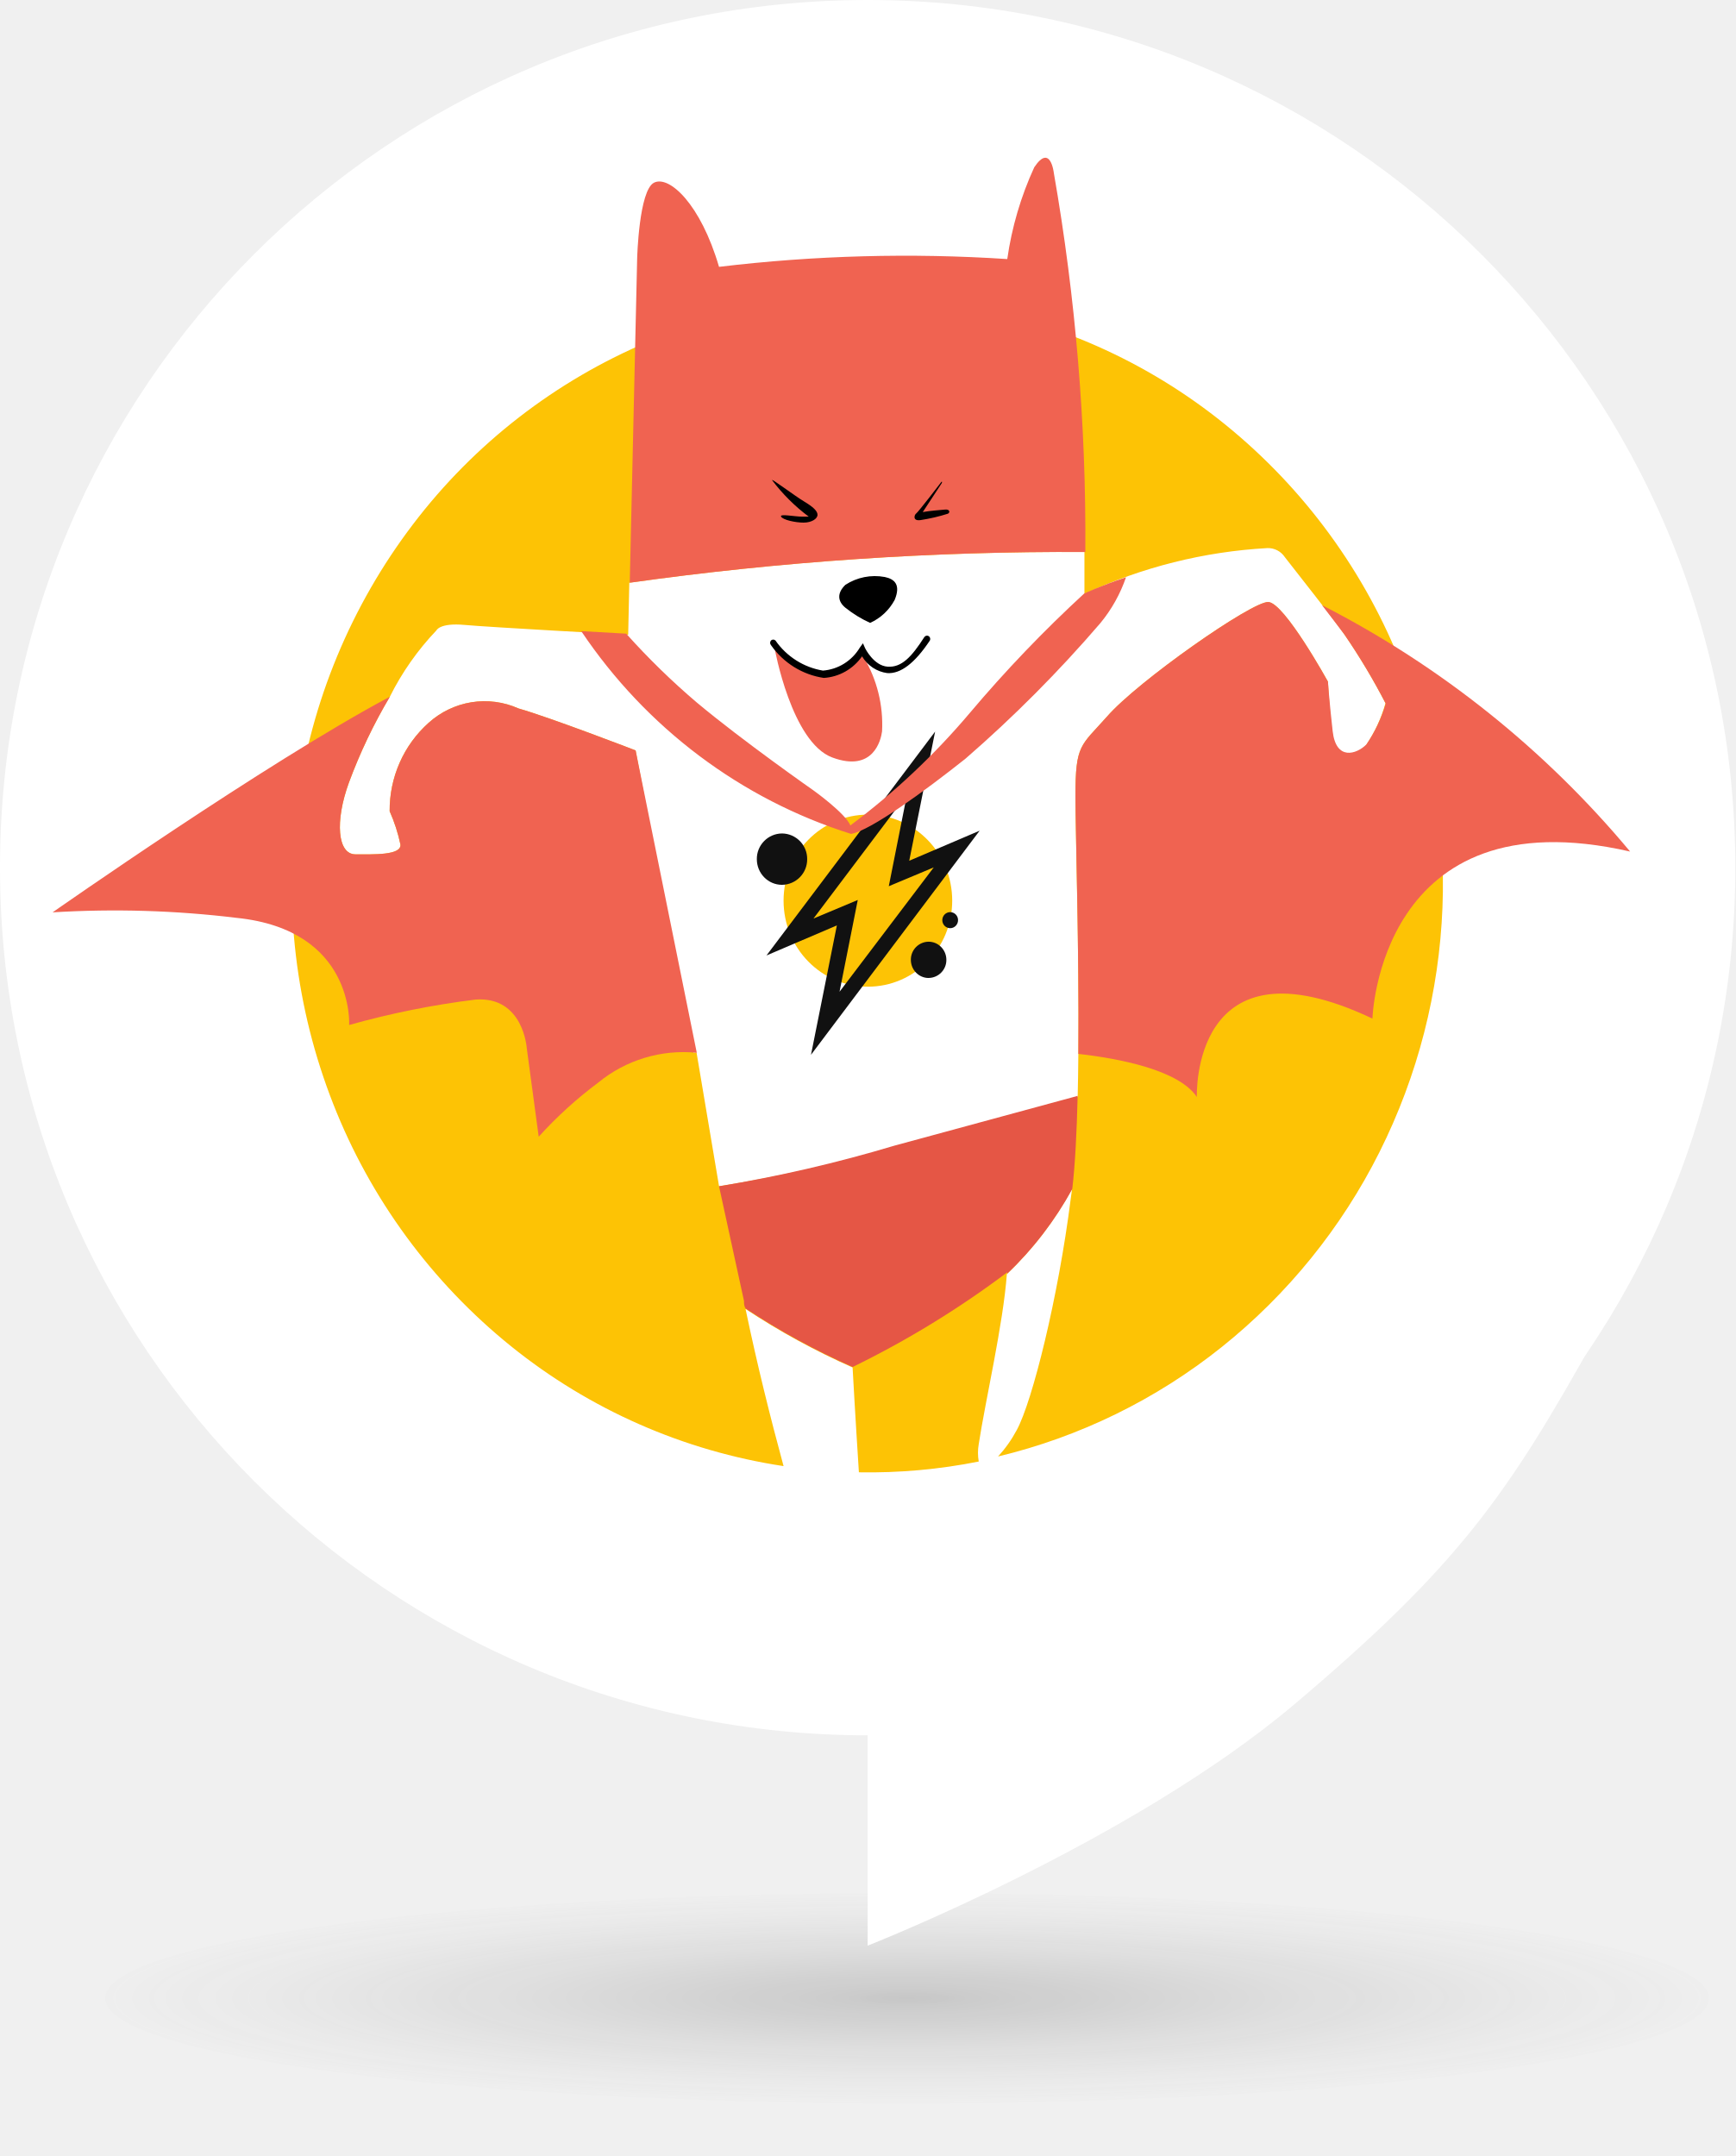
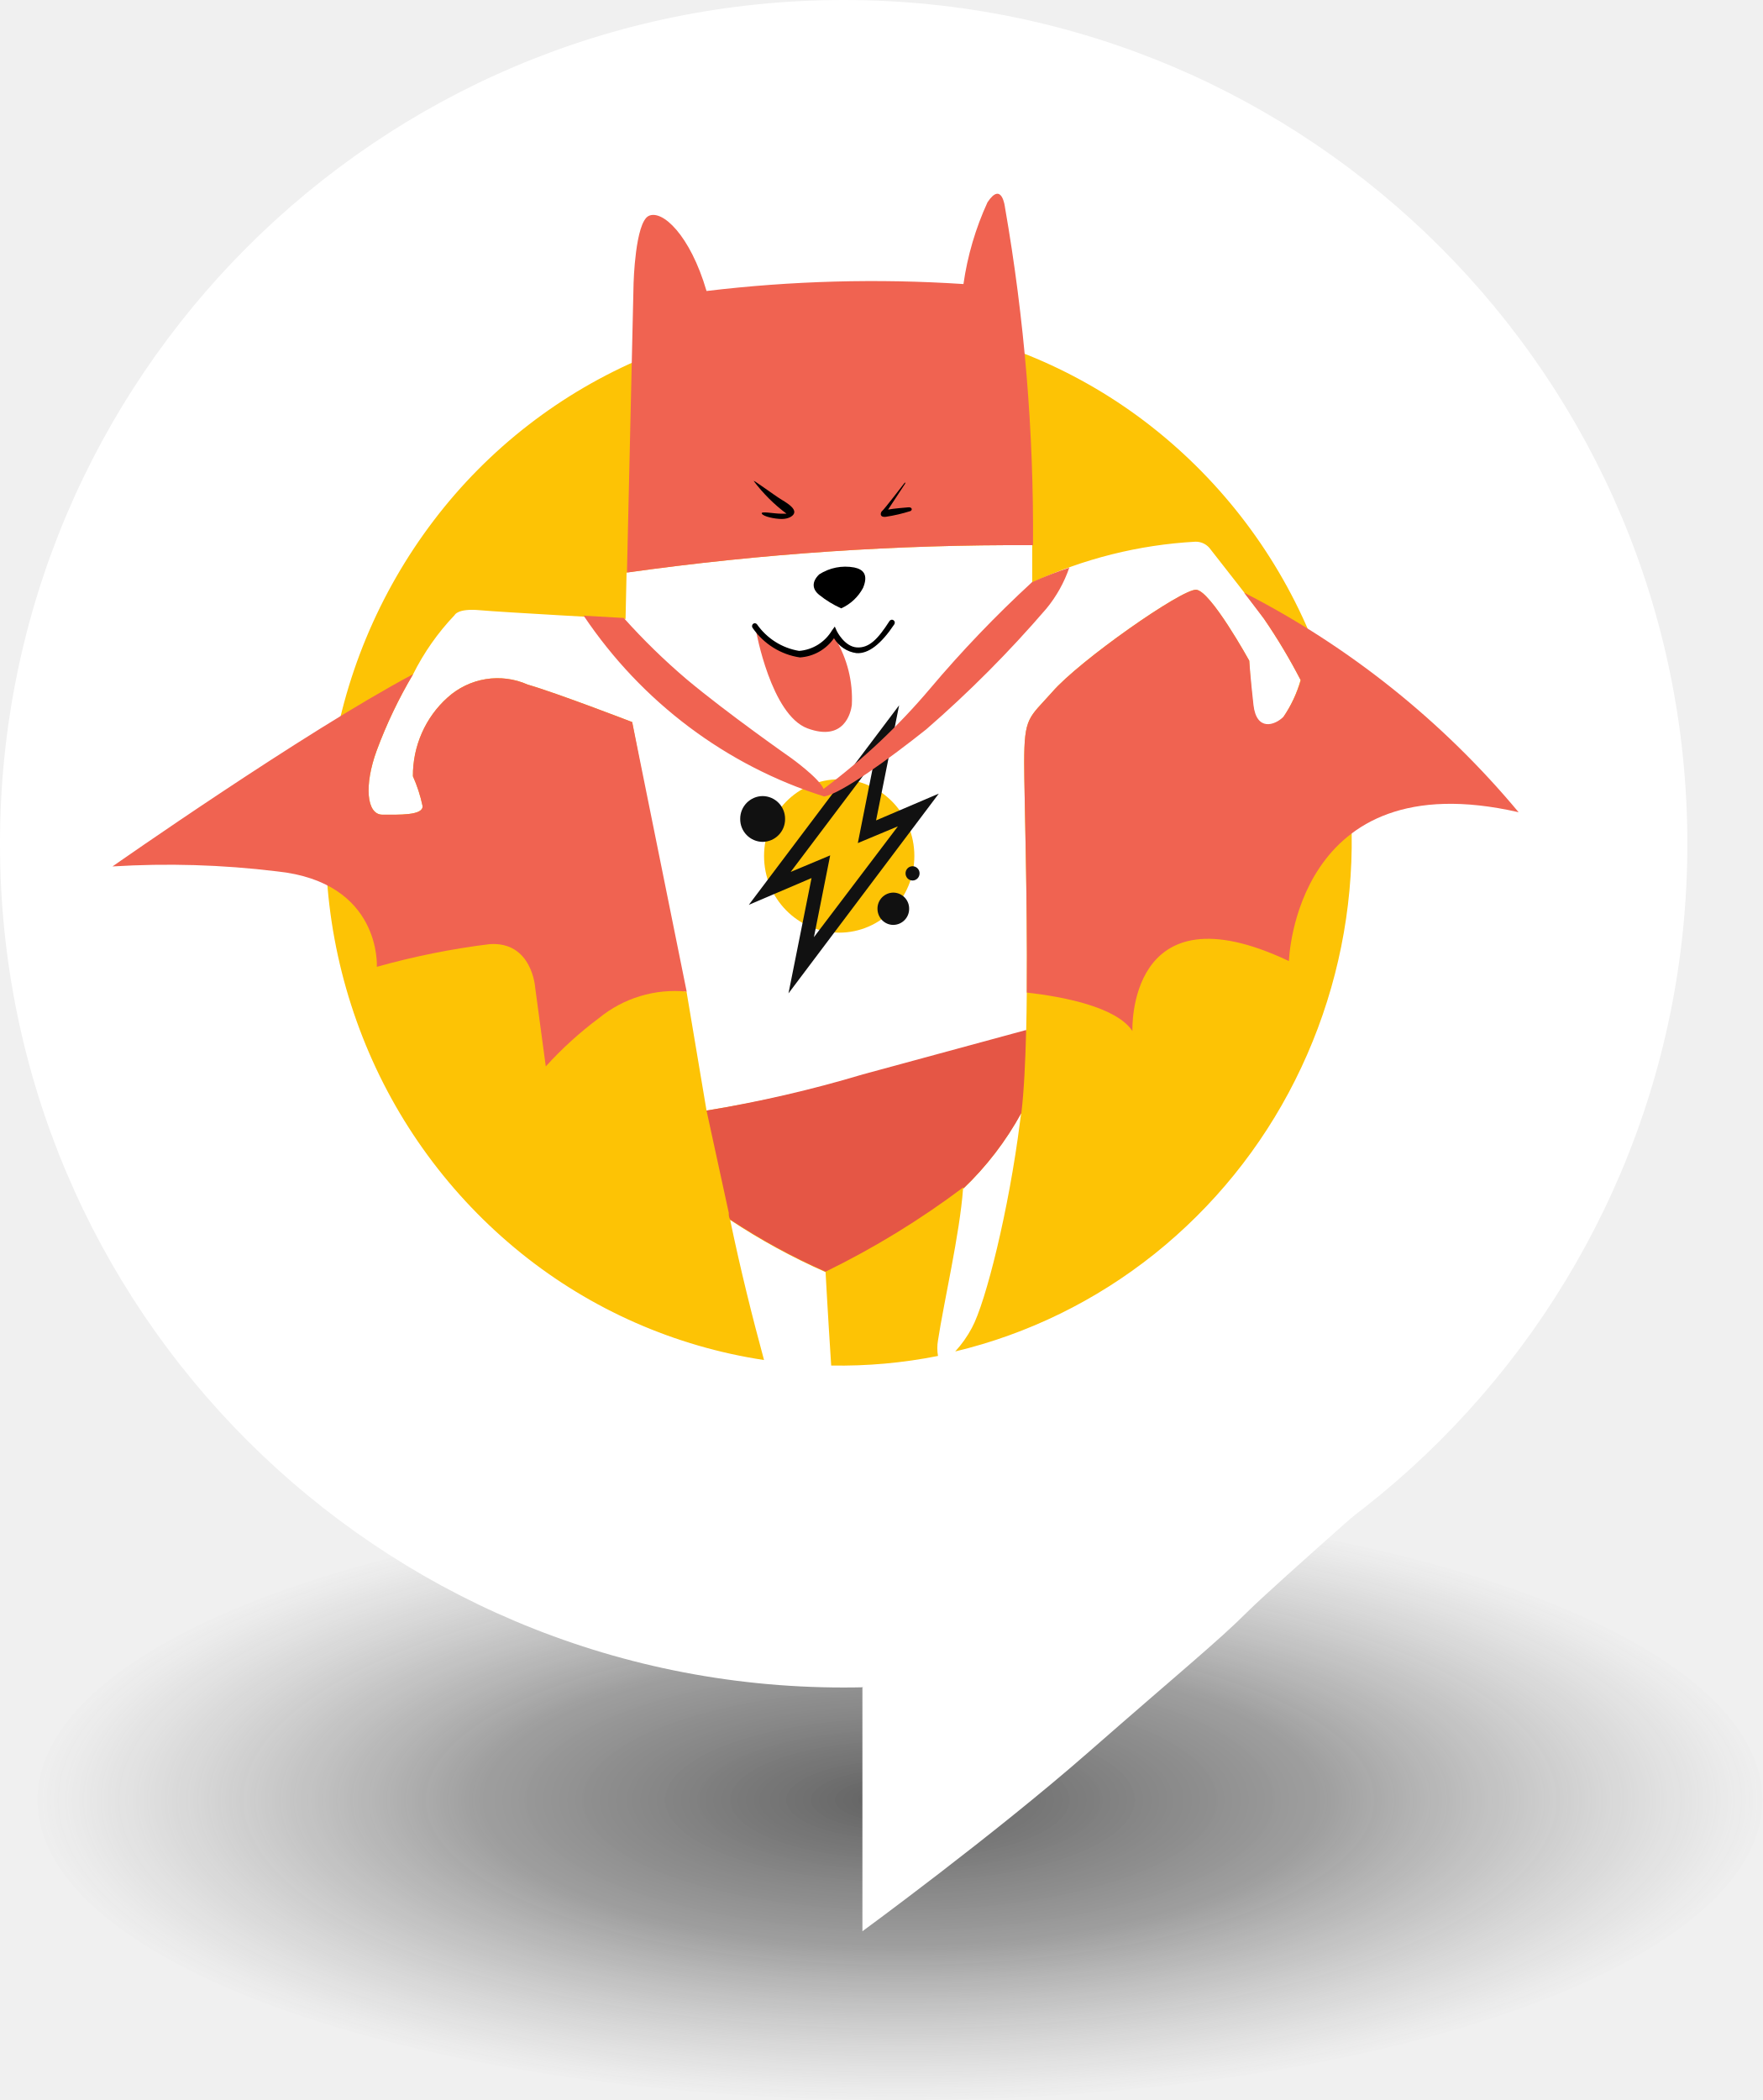
- <svg xmlns="http://www.w3.org/2000/svg" width="66" height="82" fill="none">
-   <ellipse cx="34.5" cy="76" rx="30.5" ry="4" fill="url(#a)" />
-   <path d="M33 74V60.875L65 39s-1.782 7.286-4.298 11.813c-3.386 6.09-5.254 8.75-11.463 14C43.029 70.063 33 74 33 74Z" fill="#fff" />
-   <circle cx="33" cy="33" r="33" fill="#fff" />
-   <path d="M53.208 25.05a22.293 22.293 0 0 0-6.886-9.125 21.672 21.672 0 0 0-10.426-4.415 21.504 21.504 0 0 0-11.197 1.469 21.954 21.954 0 0 0-8.992 6.963 22.581 22.581 0 0 0-4.399 10.606 22.76 22.76 0 0 0 1.364 11.433 22.31 22.31 0 0 0 6.763 9.22 21.684 21.684 0 0 0 10.367 4.56c-.496-1.823-1-3.839-1.446-5.976 1.294.856 2.656 1.6 4.071 2.225 0 0 .103 1.884.24 3.987 1.529.027 3.057-.11 4.558-.41a1.908 1.908 0 0 1 0-.663c.248-1.632.932-4.572 1.069-6.465a13.243 13.243 0 0 0 2.48-3.237l-.052.384c-.47 3.716-1.453 7.686-2.052 8.785a4.865 4.865 0 0 1-.71 1.004 21.747 21.747 0 0 0 8.501-4.158 22.278 22.278 0 0 0 6.004-7.416 22.77 22.77 0 0 0 .743-18.77Zm-1.257 3.308c-.376.375-1.154.628-1.283-.507a30.81 30.81 0 0 1-.162-1.928s-1.65-2.992-2.266-3.027c-.616-.035-4.986 3.027-6.14 4.362-1.001 1.126-1.198 1.047-1.198 3.028 0 1.491.188 7.127.086 11.437l-6.97 1.894a53.797 53.797 0 0 1-6.67 1.5l-.856-5.086h-.12l-2.197-11.49s-3.259-1.257-4.456-1.597a3.157 3.157 0 0 0-1.79-.235 3.189 3.189 0 0 0-1.63.785 4.418 4.418 0 0 0-1.1 1.515 4.499 4.499 0 0 0-.38 1.844c.18.405.318.83.41 1.265.043.418-1.026.375-1.71.375-.684 0-.787-1.257-.248-2.73.42-1.135.941-2.227 1.556-3.264a10.352 10.352 0 0 1 1.77-2.521s.12-.297 1.07-.21c.949.088 6.225.375 6.225.375l.043-1.98a119.71 119.71 0 0 1 17.31-1.169v1.597a18.947 18.947 0 0 1 6.96-1.745.765.765 0 0 1 .659.34c.29.375 2.06 2.617 2.266 2.94a24.51 24.51 0 0 1 1.565 2.617 5.493 5.493 0 0 1-.744 1.606v.009Z" fill="#FDC305" />
-   <path d="M50.284 23.018c.402.523.752.986.855 1.125a24.51 24.51 0 0 1 1.565 2.618 5.49 5.49 0 0 1-.735 1.553c-.377.375-1.155.628-1.283-.506-.128-1.134-.18-1.885-.18-1.885s-1.65-2.992-2.266-3.027c-.616-.035-4.986 3.027-6.14 4.362-1 1.126-1.197 1.047-1.197 3.028 0 1.308.145 5.801.11 9.797 1.549.175 3.823.61 4.508 1.64 0 0-.248-6.264 6.678-2.983 0 0 .24-8.542 9.801-6.352a37.507 37.507 0 0 0-11.716-9.37ZM41.279 20.994A80.462 80.462 0 0 0 40.08 6.572s-.128-1.134-.744-.209a12.626 12.626 0 0 0-1.026 3.49 59.425 59.425 0 0 0-10.963.296c-.701-2.399-1.899-3.49-2.472-3.201-.573.287-.641 2.861-.641 2.861l-.282 12.354c5.74-.809 11.53-1.2 17.326-1.169Z" fill="#F06351" />
-   <path d="M40.782 45.222c.111-.934.171-2.172.205-3.542l-6.97 1.893a53.8 53.8 0 0 1-6.67 1.544l.95 4.363c0 .096 0 .191.06.287 1.294.856 2.655 1.6 4.07 2.225a36.127 36.127 0 0 0 5.884-3.603v.052a13.243 13.243 0 0 0 2.471-3.22Z" fill="#E55645" />
-   <path d="M29.366 18.263c-.043-.087.855.593 1.206.803.35.21.521.366.521.515 0 .148-.222.296-.53.296-.308 0-.787-.104-.855-.227-.068-.122.513 0 .804 0h.248a6.977 6.977 0 0 1-1.394-1.387ZM35.78 18.36s-.855 1.116-.932 1.168c-.077.053-.146.297.162.253a6.808 6.808 0 0 0 1.044-.244c.094-.052.06-.174-.103-.157-.163.017-.582.044-.855.096l.727-1.108s.025-.105-.043-.009ZM33.095 23.69c.396-.178.724-.485.932-.873.24-.575 0-.794-.377-.872a2.061 2.061 0 0 0-1.496.297c-.334.322-.29.636 0 .872.289.231.605.425.94.576Z" fill="#000" />
-   <path d="M32.787 24.79a1.785 1.785 0 0 1-.394.523c-.243.2-.543.316-.855.331-.47.047-.942-.09-1.317-.384a1.719 1.719 0 0 1-.453-.392.856.856 0 0 0-.308-.218s.642 3.585 2.198 4.161c1.556.576 1.847-.663 1.89-.994a4.99 4.99 0 0 0-.702-2.827c0-.262-.017-.087-.06-.2Z" fill="#F06351" />
-   <path d="M31.333 25.784c-.4-.059-.785-.2-1.13-.414a3.016 3.016 0 0 1-.88-.834.132.132 0 0 1 0-.174.119.119 0 0 1 .132-.027.121.121 0 0 1 .04.027c.21.303.48.56.79.756.309.196.654.327 1.014.387a1.78 1.78 0 0 0 .804-.264c.244-.152.449-.36.598-.609l.12-.166.085.192s.325.663.855.698c.53.035.907-.366 1.394-1.125a.123.123 0 0 1 .171-.035.128.128 0 0 1 .034.174c-.57.855-1.108 1.265-1.616 1.23a1.31 1.31 0 0 1-.55-.207 1.34 1.34 0 0 1-.407-.43 1.946 1.946 0 0 1-.636.578c-.252.142-.531.225-.818.243Z" fill="#000" />
-   <path d="M33.009 37.527c1.771 0 3.207-1.465 3.207-3.272 0-1.807-1.436-3.272-3.207-3.272s-3.207 1.465-3.207 3.272c0 1.807 1.436 3.272 3.207 3.272Z" fill="#FDC305" />
-   <path d="m37.259 31.594-2.677 1.143.984-4.912-6.414 8.515 2.677-1.143-.984 4.921 6.414-8.524Zm-6.32 3.342 3.558-4.72-.693 3.49 1.71-.716-3.583 4.729.693-3.49-1.685.707ZM29.742 33.653a.968.968 0 0 0 .958-.977.968.968 0 0 0-.958-.977.968.968 0 0 0-.957.977c0 .54.428.977.957.977ZM35.318 37.195a.683.683 0 0 0 .676-.689c0-.38-.303-.69-.676-.69a.683.683 0 0 0-.675.69c0 .38.302.69.675.69ZM36.14 35.302c.164 0 .298-.137.298-.305a.302.302 0 0 0-.299-.306c-.165 0-.3.137-.3.306 0 .168.135.305.3.305Z" fill="#111" />
-   <path d="M41.236 22.573a49.68 49.68 0 0 0-4.353 4.546 27.484 27.484 0 0 1-4.54 4.275c-.19-.463-1.395-1.326-1.395-1.326s-2.685-1.876-4.447-3.35a27.514 27.514 0 0 1-2.685-2.618l-1.71-.096c2.468 3.68 6.085 6.397 10.262 7.712.735-.122 2.805-1.631 4.353-2.861a49.809 49.809 0 0 0 5.13-5.156 5.597 5.597 0 0 0 .976-1.745c-.975.331-1.591.62-1.591.62ZM24.175 28.54s-3.258-1.256-4.456-1.596a3.158 3.158 0 0 0-1.789-.235 3.19 3.19 0 0 0-1.631.785 4.418 4.418 0 0 0-1.099 1.515 4.499 4.499 0 0 0-.38 1.844c.18.405.318.83.41 1.265.043.418-1.027.375-1.71.375-.685 0-.787-1.257-.249-2.73.42-1.135.942-2.227 1.557-3.264C10.167 28.977 2 34.7 2 34.7a38.402 38.402 0 0 1 7.004.21c4.49.462 4.276 4.074 4.276 4.074a32.466 32.466 0 0 1 4.815-.968c1.813-.123 1.94 1.85 1.94 1.85l.454 3.367c.688-.76 1.447-1.45 2.266-2.06a5.111 5.111 0 0 1 3.746-1.133l-2.326-11.5Z" fill="#F06351" />
+ <svg xmlns="http://www.w3.org/2000/svg" width="94" height="112" fill="none">
+   <ellipse cx="48" cy="96" rx="46" ry="16" fill="url(#a)" />
+   <path d="M46 103V90l12.5-8L76 77.5s-8 7-9.5 8.5-3.5 3.125-8.5 7.5-12 9.5-12 9.5Z" fill="#fff" />
+   <circle cx="45" cy="45" r="45" fill="#fff" />
+   <path d="M70.01 34.147a27.867 27.867 0 0 0-8.607-11.408 27.089 27.089 0 0 0-13.033-5.518 26.88 26.88 0 0 0-13.996 1.836 27.441 27.441 0 0 0-11.24 8.703 28.226 28.226 0 0 0-5.499 13.259 28.45 28.45 0 0 0 1.705 14.29 27.888 27.888 0 0 0 8.454 11.526 27.105 27.105 0 0 0 12.958 5.7c-.62-2.28-1.25-4.799-1.806-7.47 1.617 1.07 3.319 2 5.088 2.78 0 0 .128 2.356.3 4.984a26.714 26.714 0 0 0 5.697-.512 2.384 2.384 0 0 1 0-.83c.31-2.038 1.165-5.714 1.336-8.08a16.555 16.555 0 0 0 3.1-4.046l-.064.48c-.588 4.645-1.817 9.607-2.566 10.982-.242.454-.54.876-.887 1.254 3.87-.926 7.496-2.7 10.626-5.198a27.846 27.846 0 0 0 7.505-9.27 28.408 28.408 0 0 0 2.996-11.626c.16-4.052-.545-8.09-2.067-11.836ZM68.44 38.28c-.47.47-1.443.785-1.604-.632-.16-1.418-.203-2.41-.203-2.41s-2.063-3.741-2.833-3.785c-.77-.043-6.232 3.784-7.675 5.453-1.25 1.407-1.496 1.309-1.496 3.784 0 1.865.235 8.91.106 14.298l-8.712 2.366a67.255 67.255 0 0 1-8.338 1.876l-1.069-6.358h-.15l-2.747-14.363s-4.073-1.57-5.57-1.996a3.947 3.947 0 0 0-2.236-.293 3.986 3.986 0 0 0-2.04.98 5.522 5.522 0 0 0-1.372 1.894 5.624 5.624 0 0 0-.477 2.305c.227.507.399 1.037.514 1.581.053.524-1.283.47-2.138.47s-.984-1.571-.31-3.414a25.088 25.088 0 0 1 1.945-4.079 12.944 12.944 0 0 1 2.213-3.151s.15-.371 1.336-.262c1.187.109 7.782.469 7.782.469l.054-2.476c7.169-1.01 14.4-1.498 21.636-1.461v1.995a23.688 23.688 0 0 1 8.702-2.18.956.956 0 0 1 .464.106.978.978 0 0 1 .359.319c.363.469 2.576 3.271 2.833 3.675a30.653 30.653 0 0 1 1.956 3.272 6.868 6.868 0 0 1-.93 2.006v.011Z" fill="#FDC305" />
+   <path d="M66.355 31.606c.502.654.94 1.232 1.069 1.407a30.652 30.652 0 0 1 1.956 3.271 6.864 6.864 0 0 1-.92 1.942c-.47.469-1.442.785-1.603-.633-.16-1.418-.224-2.356-.224-2.356s-2.063-3.74-2.833-3.784c-.77-.043-6.232 3.784-7.675 5.453-1.251 1.407-1.497 1.309-1.497 3.784 0 1.636.182 7.253.14 12.247 1.934.218 4.777.764 5.633 2.05 0 0-.31-7.83 8.348-3.73 0 0 .3-10.676 12.251-7.938a46.886 46.886 0 0 0-14.645-11.713ZM55.099 29.076a100.579 100.579 0 0 0-1.497-18.027s-.16-1.418-.93-.262a15.789 15.789 0 0 0-1.283 4.362c-4.57-.299-9.157-.175-13.704.371-.877-2.999-2.373-4.362-3.09-4.002-.716.36-.801 3.577-.801 3.577l-.353 15.442c7.176-1.01 14.413-1.5 21.657-1.461Z" fill="#F06351" />
+   <path d="M54.478 59.36c.139-1.166.213-2.715.256-4.427L46.022 57.3a67.278 67.278 0 0 1-8.337 1.93l1.186 5.453c0 .12 0 .24.075.36 1.617 1.07 3.32 2 5.088 2.78a45.175 45.175 0 0 0 7.354-4.503v.065a16.553 16.553 0 0 0 3.09-4.024Z" fill="#E55645" />
+   <path d="M40.208 25.662c-.054-.109 1.069.742 1.507 1.004.438.261.652.458.652.643s-.278.37-.663.37-.983-.13-1.069-.283c-.085-.152.642 0 1.005 0h.31a8.722 8.722 0 0 1-1.742-1.734ZM48.225 25.782s-1.07 1.396-1.165 1.462c-.096.065-.182.37.203.316.442-.067.878-.17 1.304-.305.117-.066.075-.219-.128-.197-.203.022-.727.055-1.07.12l.91-1.385s.031-.13-.054-.01ZM44.868 32.446a2.477 2.477 0 0 0 1.165-1.09c.3-.72 0-.993-.47-1.091a2.576 2.576 0 0 0-1.87.37c-.417.404-.364.796 0 1.09.36.29.755.532 1.175.72Z" fill="#000" />
+   <path d="M44.483 33.82a2.23 2.23 0 0 1-.491.654c-.305.25-.68.395-1.07.415a2.297 2.297 0 0 1-1.645-.48 2.147 2.147 0 0 1-.567-.491 1.069 1.069 0 0 0-.385-.273s.802 4.482 2.747 5.202c1.946.72 2.31-.829 2.363-1.243a6.237 6.237 0 0 0-.877-3.533c0-.328-.021-.11-.075-.251Z" fill="#F06351" />
+   <path d="M42.666 35.063c-.5-.073-.98-.25-1.412-.517a3.774 3.774 0 0 1-1.1-1.042.166.166 0 0 1 0-.219.15.15 0 0 1 .165-.033c.018.007.035.019.049.033.264.379.6.7.987.946a3.4 3.4 0 0 0 1.268.483c.356-.027.7-.14 1.006-.33.304-.19.56-.45.747-.76l.15-.208.107.24s.406.829 1.069.873c.663.043 1.133-.458 1.742-1.407a.152.152 0 0 1 .214-.044.16.16 0 0 1 .043.218c-.713 1.069-1.386 1.582-2.02 1.538a1.638 1.638 0 0 1-.688-.26 1.676 1.676 0 0 1-.51-.536c-.209.298-.48.544-.795.722-.314.177-.663.28-1.022.303Z" fill="#000" />
+   <path d="M44.761 49.742c2.214 0 4.009-1.831 4.009-4.09 0-2.258-1.795-4.09-4.009-4.09-2.214 0-4.008 1.832-4.008 4.09 0 2.259 1.794 4.09 4.008 4.09Z" fill="#FDC305" />
+   <path d="m50.074 42.326-3.346 1.429 1.23-6.14-8.018 10.644 3.346-1.429-1.23 6.15 8.018-10.654Zm-7.9 4.177 4.447-5.9-.866 4.362 2.138-.894-4.479 5.91.866-4.361-2.106.883ZM40.678 44.9a1.21 1.21 0 0 0 1.197-1.222 1.21 1.21 0 0 0-1.197-1.221 1.21 1.21 0 0 0-1.197 1.221 1.21 1.21 0 0 0 1.197 1.222ZM47.648 49.328a.853.853 0 0 0 .844-.862.853.853 0 0 0-.844-.861.853.853 0 0 0-.845.861c0 .476.378.862.845.862ZM48.674 46.961c.206 0 .374-.17.374-.382a.378.378 0 0 0-.374-.381.378.378 0 0 0-.374.381c0 .211.167.382.374.382Z" fill="#111" />
+   <path d="M55.045 31.05a62.122 62.122 0 0 0-5.441 5.681 34.345 34.345 0 0 1-5.676 5.344c-.236-.578-1.743-1.657-1.743-1.657s-3.357-2.345-5.559-4.188a34.403 34.403 0 0 1-3.356-3.272l-2.138-.12c3.086 4.6 7.607 7.997 12.828 9.64.919-.152 3.506-2.038 5.44-3.576a62.248 62.248 0 0 0 6.415-6.446 6.996 6.996 0 0 0 1.218-2.18 21.554 21.554 0 0 0-1.988.774ZM33.719 38.51s-4.073-1.571-5.57-1.997a3.947 3.947 0 0 0-2.236-.293 3.985 3.985 0 0 0-2.04.98 5.522 5.522 0 0 0-1.373 1.894 5.624 5.624 0 0 0-.476 2.305c.226.507.398 1.037.513 1.581.054.524-1.283.47-2.138.47s-.983-1.571-.31-3.414a25.089 25.089 0 0 1 1.946-4.079C16.209 39.054 6 46.21 6 46.21c2.92-.18 5.85-.093 8.755.261 5.612.578 5.345 5.093 5.345 5.093a40.563 40.563 0 0 1 6.018-1.21c2.267-.153 2.427 2.312 2.427 2.312l.566 4.21a19.68 19.68 0 0 1 2.833-2.575 6.39 6.39 0 0 1 4.682-1.417L33.72 38.509Z" fill="#F06351" />
  <defs>
-     <radialGradient id="a" cx="0" cy="0" r="1" gradientUnits="userSpaceOnUse" gradientTransform="matrix(30.5 0 0 4 34.5 76)">
-       <stop stop-color="#232323" stop-opacity=".2" />
+     <radialGradient id="a" cx="0" cy="0" r="1" gradientUnits="userSpaceOnUse" gradientTransform="matrix(46 0 0 16 48 96)">
+       <stop stop-color="#232323" stop-opacity=".7" />
+       <stop offset=".481" stop-color="#4A4A4A" stop-opacity=".5" />
      <stop offset="1" stop-color="#737373" stop-opacity=".01" />
    </radialGradient>
  </defs>
</svg>
